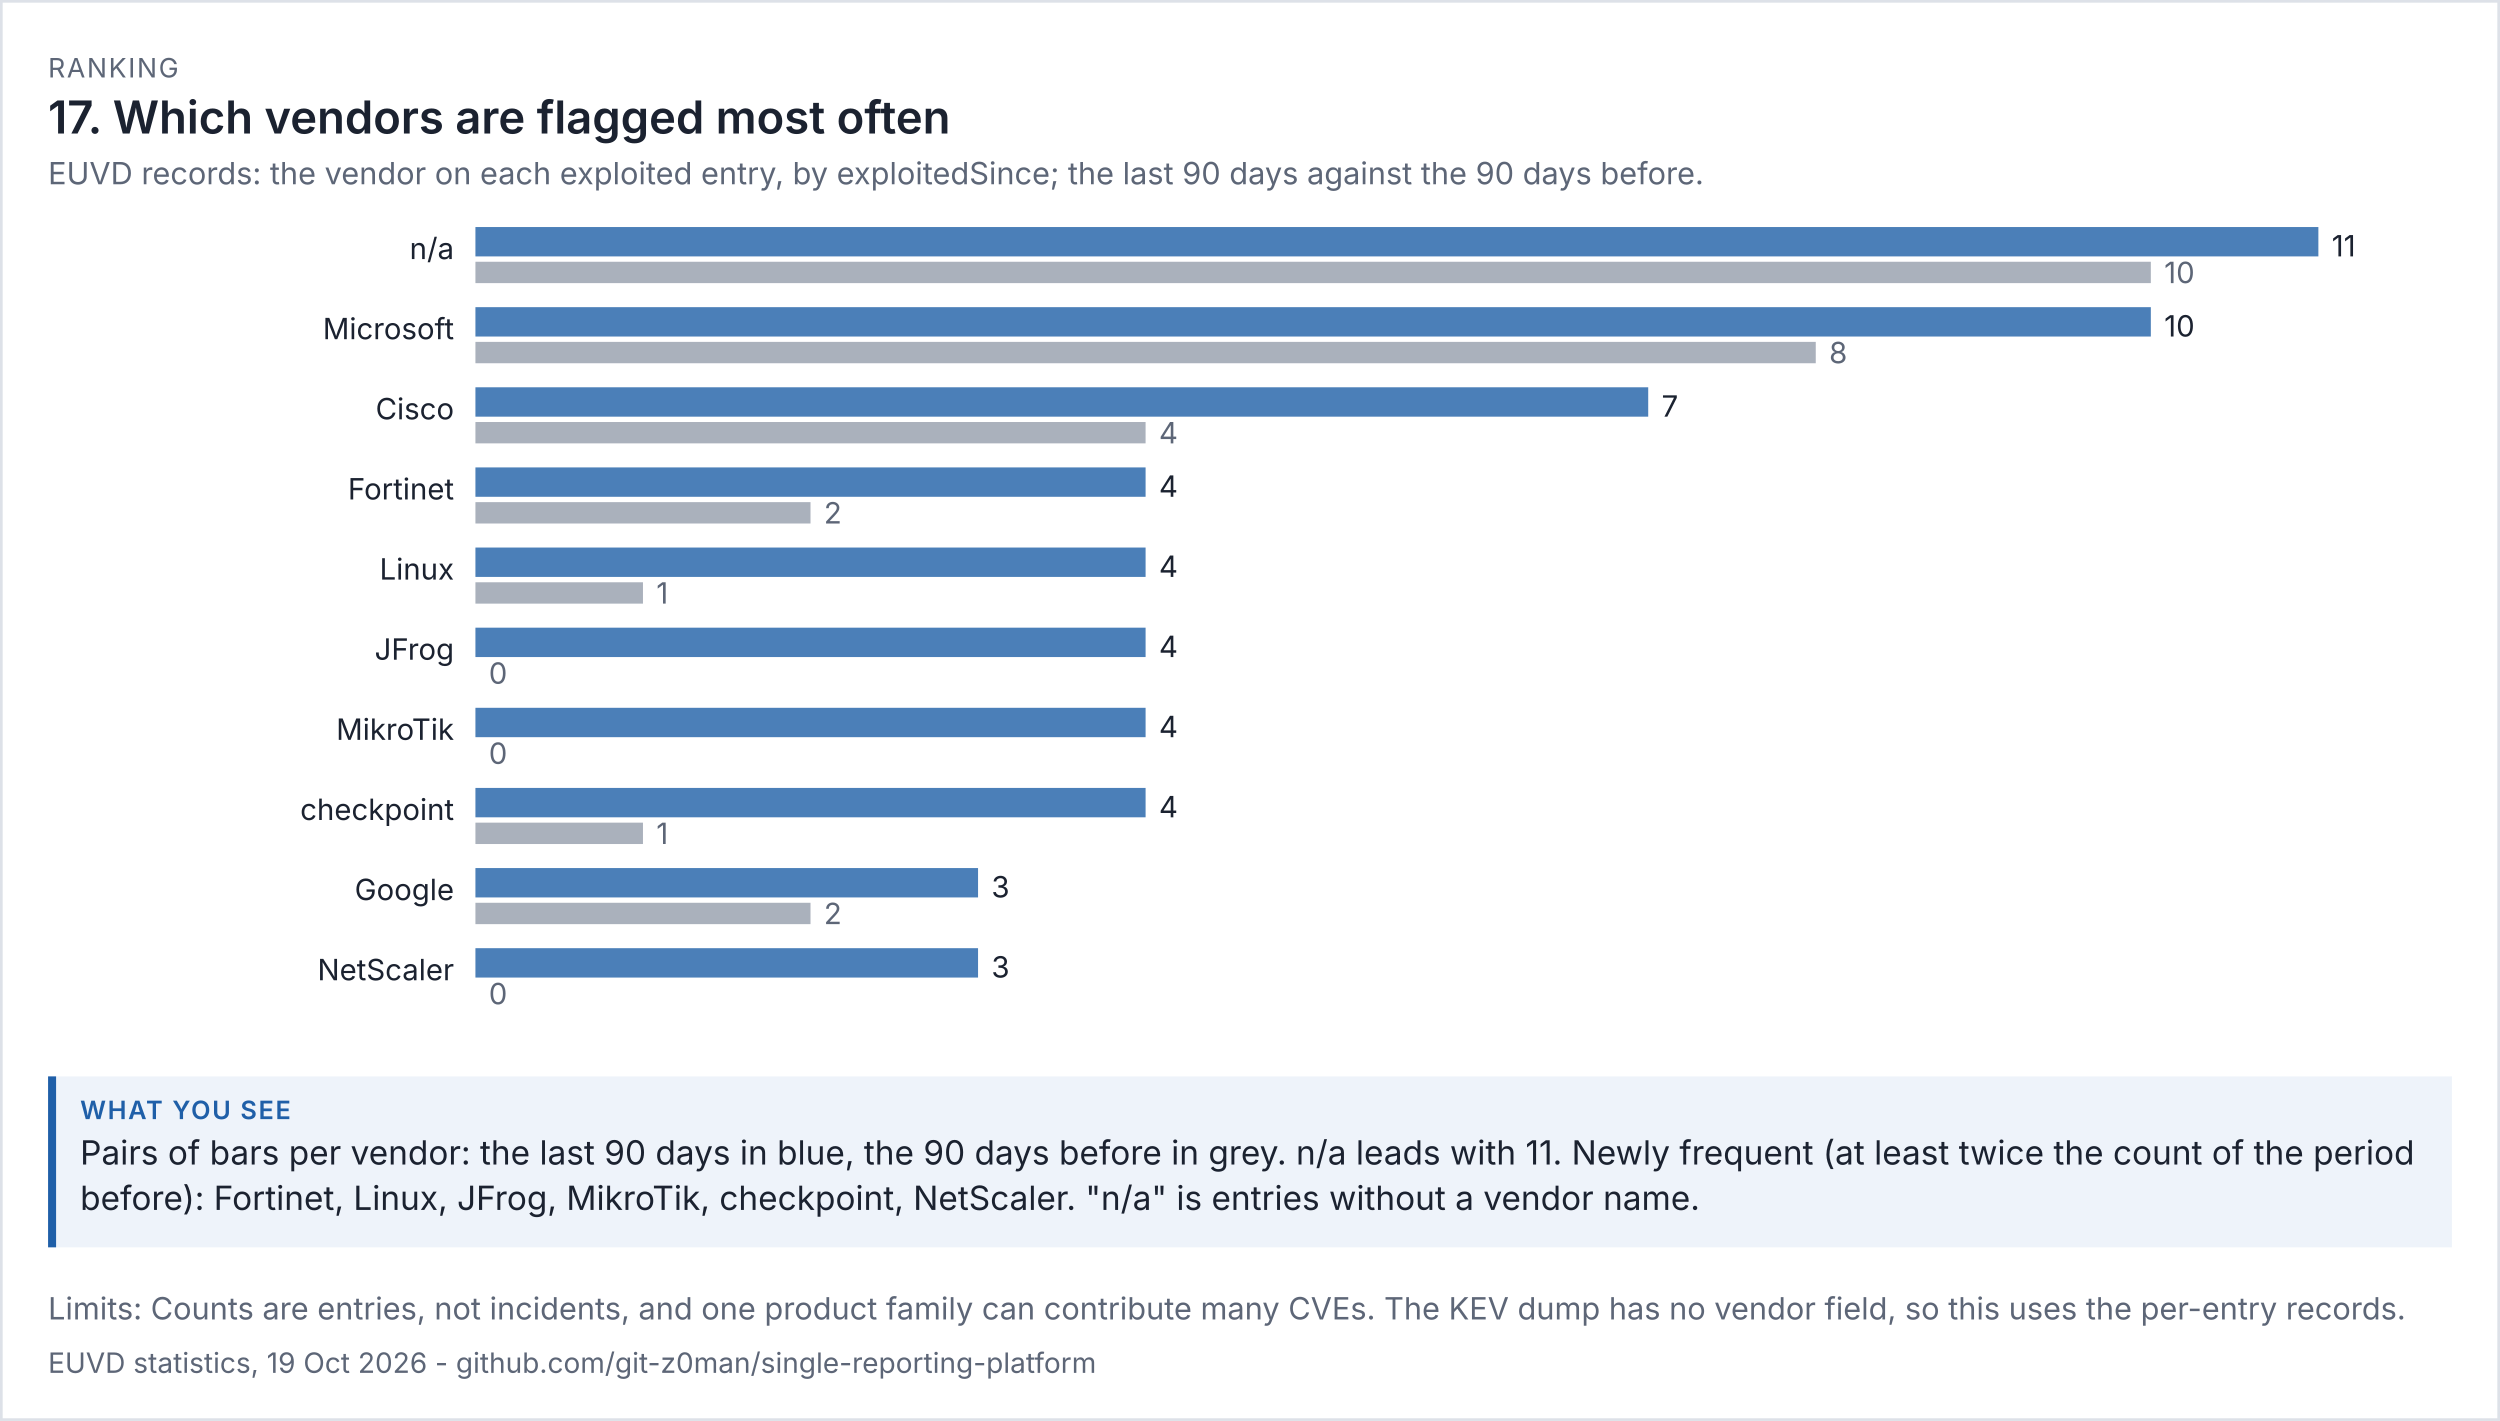
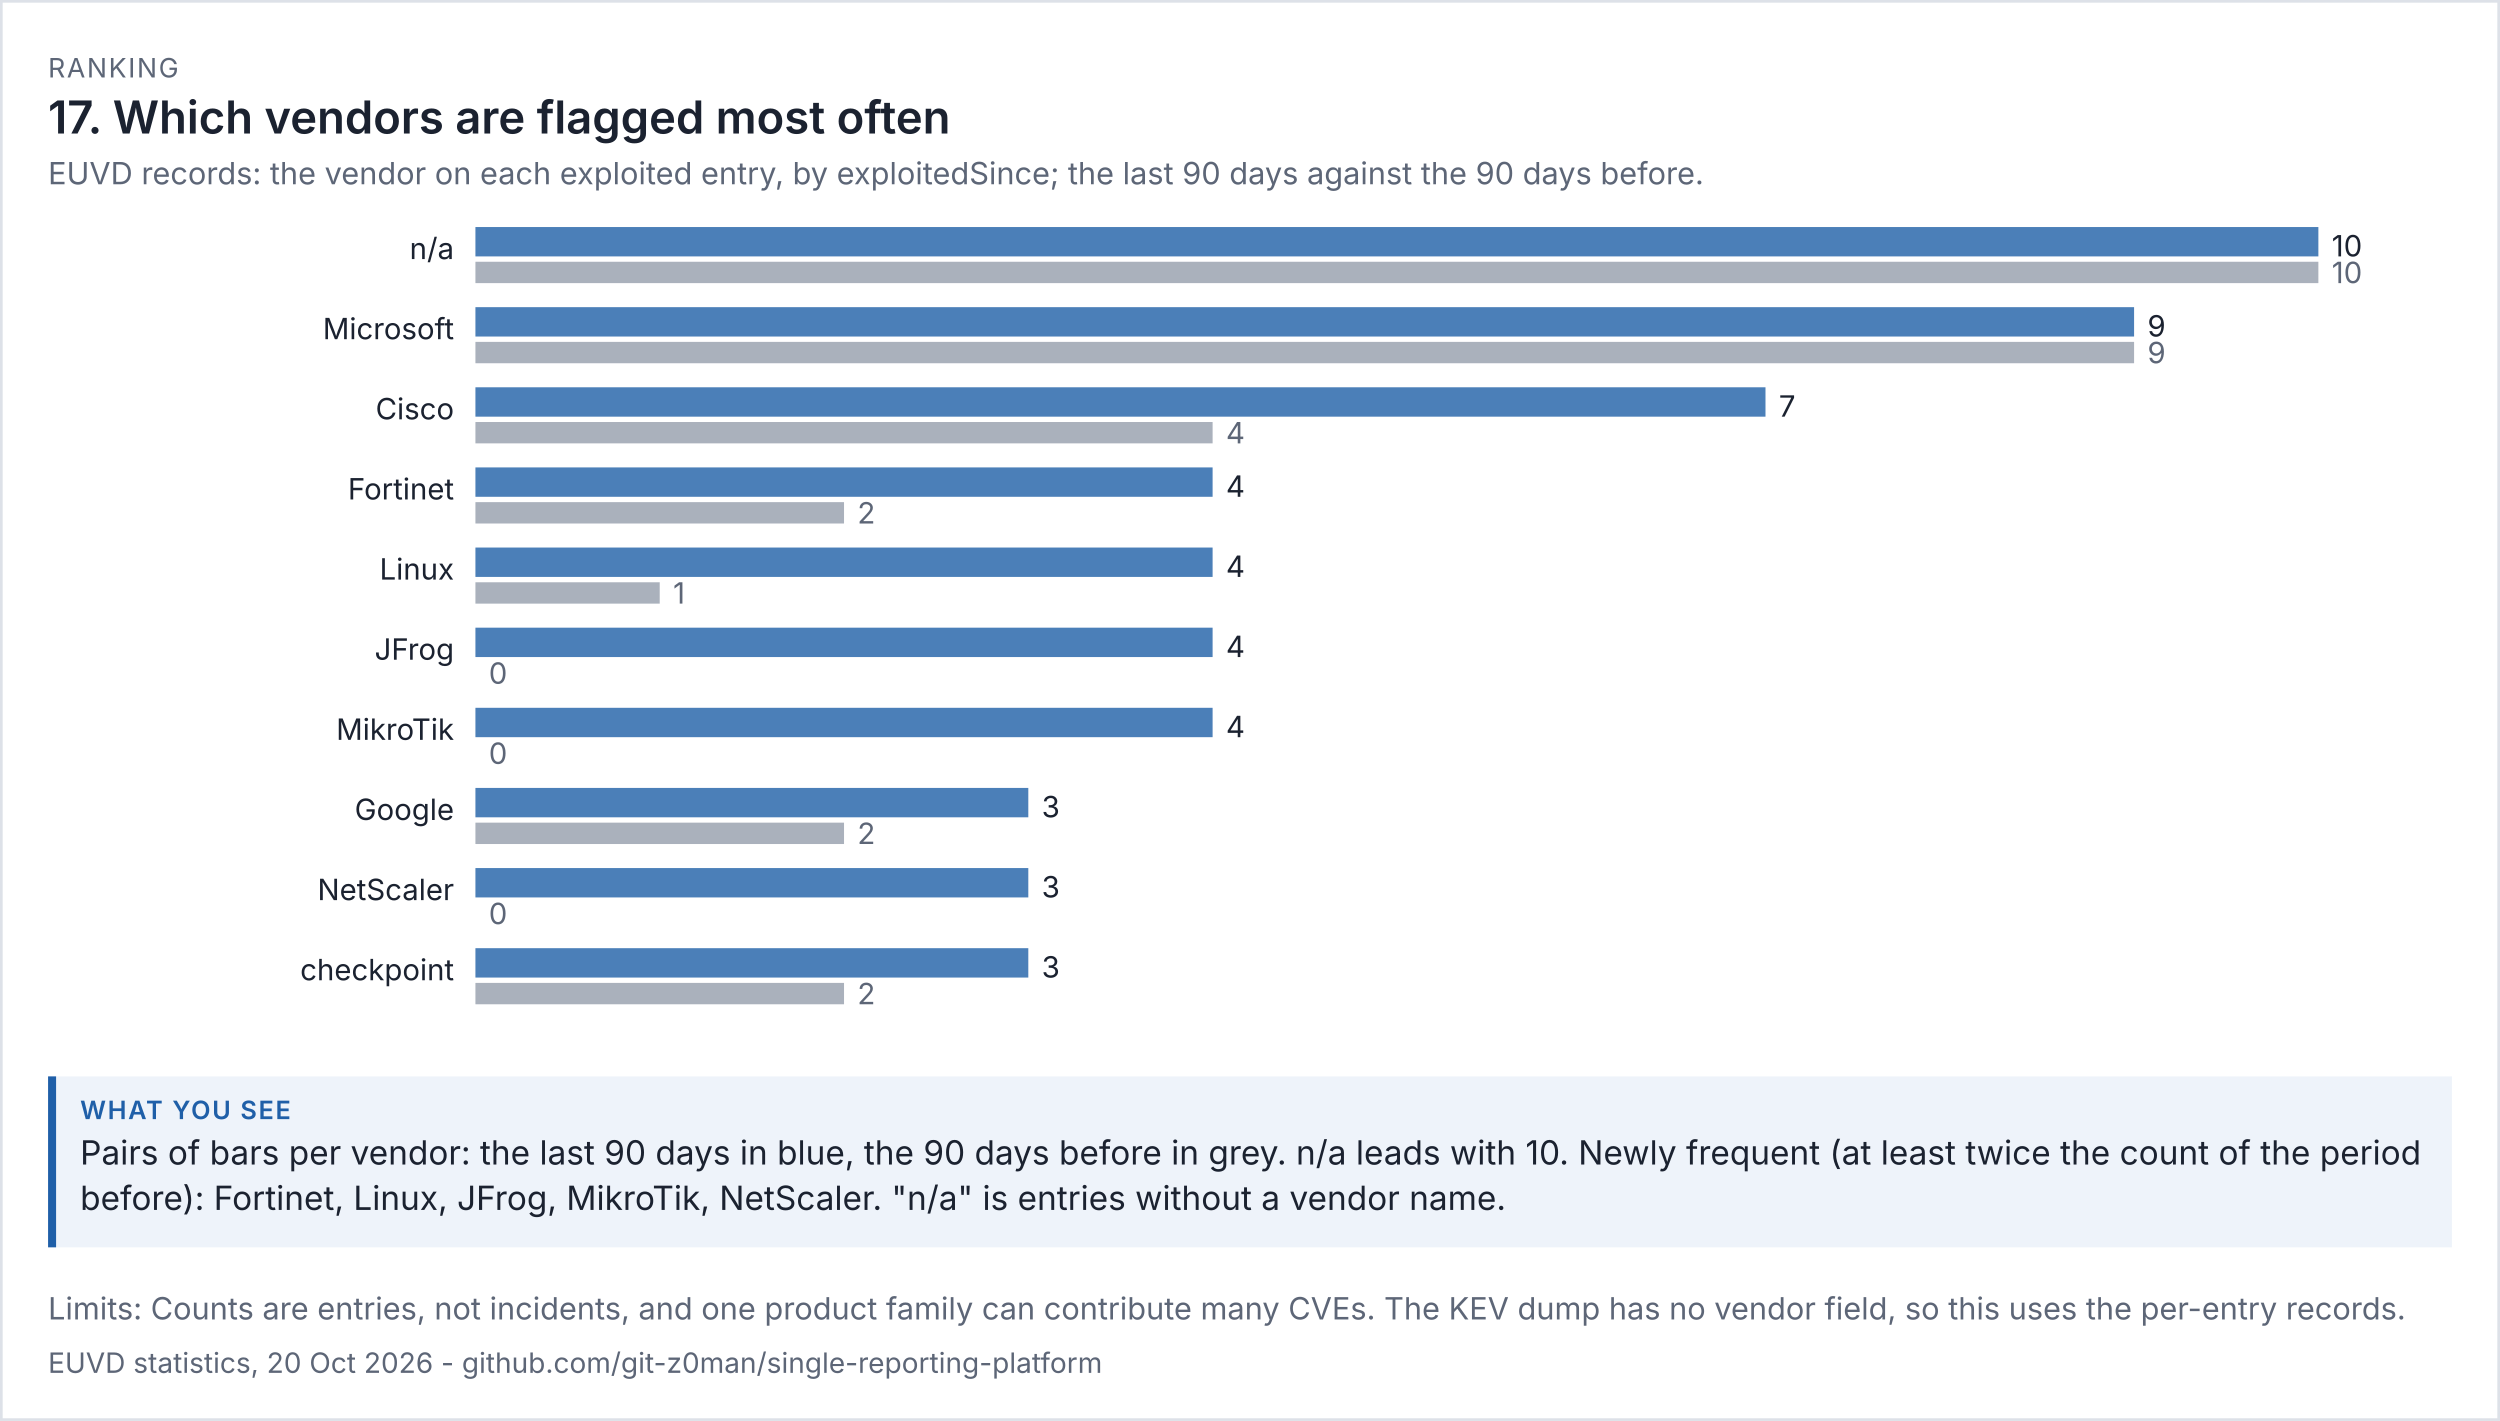
<svg xmlns="http://www.w3.org/2000/svg" viewBox="0 0 936 532" width="936" height="532" font-family="system-ui,-apple-system,'Segoe UI',sans-serif">
  <rect width="100%" height="100%" fill="#ffffff" />
  <rect x="0.5" y="0.5" width="935" height="531" fill="none" stroke="#dde1e8" />
  <text x="18" y="29" font-size="10" letter-spacing="0.6" fill="#5d6677">RANKING</text>
  <text x="18" y="50" font-size="17" fill="#1b2230" font-weight="600">17. Which vendors are flagged most often</text>
  <text x="18" y="69" font-size="11.5" fill="#5d6677">EUVD records: the vendor on each exploited entry, by exploitedSince; the last 90 days against the 90 days before.</text>
  <g transform="translate(18,79) scale(1)" font-size="11">
    <svg viewBox="0 0 900 312" role="img" width="900" height="312">
      <g>
        <text x="152" y="18" text-anchor="end" class="t" fill="rgb(27, 34, 48)">n/a</text>
        <rect x="160" y="6" width="690" height="11" fill="rgb(75, 127, 184)" />
-         <text x="855" y="17" class="t" fill="rgb(27, 34, 48)">11</text>
-         <rect x="160" y="19" width="627.273" height="8" fill="rgb(125, 135, 152)" opacity="0.65" />
-         <text x="792.273" y="27" fill="rgb(93, 102, 119)">10</text>
+         <text x="855" y="17" class="t" fill="rgb(27, 34, 48)">10</text>
+         <rect x="160" y="19" width="690" height="8" fill="rgb(125, 135, 152)" opacity="0.65" />
+         <text x="855" y="27" fill="rgb(93, 102, 119)">10</text>
        <text x="152" y="48" text-anchor="end" class="t" fill="rgb(27, 34, 48)">Microsoft</text>
-         <rect x="160" y="36" width="627.273" height="11" fill="rgb(75, 127, 184)" />
-         <text x="792.273" y="47" class="t" fill="rgb(27, 34, 48)">10</text>
-         <rect x="160" y="49" width="501.818" height="8" fill="rgb(125, 135, 152)" opacity="0.65" />
-         <text x="666.818" y="57" fill="rgb(93, 102, 119)">8</text>
+         <rect x="160" y="36" width="621" height="11" fill="rgb(75, 127, 184)" />
+         <text x="786" y="47" class="t" fill="rgb(27, 34, 48)">9</text>
+         <rect x="160" y="49" width="621" height="8" fill="rgb(125, 135, 152)" opacity="0.65" />
+         <text x="786" y="57" fill="rgb(93, 102, 119)">9</text>
        <text x="152" y="78" text-anchor="end" class="t" fill="rgb(27, 34, 48)">Cisco</text>
-         <rect x="160" y="66" width="439.091" height="11" fill="rgb(75, 127, 184)" />
-         <text x="604.091" y="77" class="t" fill="rgb(27, 34, 48)">7</text>
-         <rect x="160" y="79" width="250.909" height="8" fill="rgb(125, 135, 152)" opacity="0.65" />
-         <text x="415.909" y="87" fill="rgb(93, 102, 119)">4</text>
+         <rect x="160" y="66" width="483" height="11" fill="rgb(75, 127, 184)" />
+         <text x="648" y="77" class="t" fill="rgb(27, 34, 48)">7</text>
+         <rect x="160" y="79" width="276" height="8" fill="rgb(125, 135, 152)" opacity="0.65" />
+         <text x="441" y="87" fill="rgb(93, 102, 119)">4</text>
        <text x="152" y="108" text-anchor="end" class="t" fill="rgb(27, 34, 48)">Fortinet</text>
-         <rect x="160" y="96" width="250.909" height="11" fill="rgb(75, 127, 184)" />
-         <text x="415.909" y="107" class="t" fill="rgb(27, 34, 48)">4</text>
-         <rect x="160" y="109" width="125.455" height="8" fill="rgb(125, 135, 152)" opacity="0.65" />
-         <text x="290.455" y="117" fill="rgb(93, 102, 119)">2</text>
+         <rect x="160" y="96" width="276" height="11" fill="rgb(75, 127, 184)" />
+         <text x="441" y="107" class="t" fill="rgb(27, 34, 48)">4</text>
+         <rect x="160" y="109" width="138" height="8" fill="rgb(125, 135, 152)" opacity="0.65" />
+         <text x="303" y="117" fill="rgb(93, 102, 119)">2</text>
        <text x="152" y="138" text-anchor="end" class="t" fill="rgb(27, 34, 48)">Linux</text>
-         <rect x="160" y="126" width="250.909" height="11" fill="rgb(75, 127, 184)" />
-         <text x="415.909" y="137" class="t" fill="rgb(27, 34, 48)">4</text>
-         <rect x="160" y="139" width="62.727" height="8" fill="rgb(125, 135, 152)" opacity="0.65" />
-         <text x="227.727" y="147" fill="rgb(93, 102, 119)">1</text>
+         <rect x="160" y="126" width="276" height="11" fill="rgb(75, 127, 184)" />
+         <text x="441" y="137" class="t" fill="rgb(27, 34, 48)">4</text>
+         <rect x="160" y="139" width="69" height="8" fill="rgb(125, 135, 152)" opacity="0.65" />
+         <text x="234" y="147" fill="rgb(93, 102, 119)">1</text>
        <text x="152" y="168" text-anchor="end" class="t" fill="rgb(27, 34, 48)">JFrog</text>
-         <rect x="160" y="156" width="250.909" height="11" fill="rgb(75, 127, 184)" />
-         <text x="415.909" y="167" class="t" fill="rgb(27, 34, 48)">4</text>
+         <rect x="160" y="156" width="276" height="11" fill="rgb(75, 127, 184)" />
+         <text x="441" y="167" class="t" fill="rgb(27, 34, 48)">4</text>
        <rect x="160" y="169" width="0" height="8" fill="rgb(125, 135, 152)" opacity="0.65" />
        <text x="165" y="177" fill="rgb(93, 102, 119)">0</text>
        <text x="152" y="198" text-anchor="end" class="t" fill="rgb(27, 34, 48)">MikroTik</text>
-         <rect x="160" y="186" width="250.909" height="11" fill="rgb(75, 127, 184)" />
-         <text x="415.909" y="197" class="t" fill="rgb(27, 34, 48)">4</text>
+         <rect x="160" y="186" width="276" height="11" fill="rgb(75, 127, 184)" />
+         <text x="441" y="197" class="t" fill="rgb(27, 34, 48)">4</text>
        <rect x="160" y="199" width="0" height="8" fill="rgb(125, 135, 152)" opacity="0.65" />
        <text x="165" y="207" fill="rgb(93, 102, 119)">0</text>
-         <text x="152" y="228" text-anchor="end" class="t" fill="rgb(27, 34, 48)">checkpoint</text>
-         <rect x="160" y="216" width="250.909" height="11" fill="rgb(75, 127, 184)" />
-         <text x="415.909" y="227" class="t" fill="rgb(27, 34, 48)">4</text>
-         <rect x="160" y="229" width="62.727" height="8" fill="rgb(125, 135, 152)" opacity="0.65" />
-         <text x="227.727" y="237" fill="rgb(93, 102, 119)">1</text>
-         <text x="152" y="258" text-anchor="end" class="t" fill="rgb(27, 34, 48)">Google</text>
-         <rect x="160" y="246" width="188.182" height="11" fill="rgb(75, 127, 184)" />
-         <text x="353.182" y="257" class="t" fill="rgb(27, 34, 48)">3</text>
-         <rect x="160" y="259" width="125.455" height="8" fill="rgb(125, 135, 152)" opacity="0.65" />
-         <text x="290.455" y="267" fill="rgb(93, 102, 119)">2</text>
-         <text x="152" y="288" text-anchor="end" class="t" fill="rgb(27, 34, 48)">NetScaler</text>
-         <rect x="160" y="276" width="188.182" height="11" fill="rgb(75, 127, 184)" />
-         <text x="353.182" y="287" class="t" fill="rgb(27, 34, 48)">3</text>
-         <rect x="160" y="289" width="0" height="8" fill="rgb(125, 135, 152)" opacity="0.65" />
-         <text x="165" y="297" fill="rgb(93, 102, 119)">0</text>
+         <text x="152" y="228" text-anchor="end" class="t" fill="rgb(27, 34, 48)">Google</text>
+         <rect x="160" y="216" width="207" height="11" fill="rgb(75, 127, 184)" />
+         <text x="372" y="227" class="t" fill="rgb(27, 34, 48)">3</text>
+         <rect x="160" y="229" width="138" height="8" fill="rgb(125, 135, 152)" opacity="0.65" />
+         <text x="303" y="237" fill="rgb(93, 102, 119)">2</text>
+         <text x="152" y="258" text-anchor="end" class="t" fill="rgb(27, 34, 48)">NetScaler</text>
+         <rect x="160" y="246" width="207" height="11" fill="rgb(75, 127, 184)" />
+         <text x="372" y="257" class="t" fill="rgb(27, 34, 48)">3</text>
+         <rect x="160" y="259" width="0" height="8" fill="rgb(125, 135, 152)" opacity="0.65" />
+         <text x="165" y="267" fill="rgb(93, 102, 119)">0</text>
+         <text x="152" y="288" text-anchor="end" class="t" fill="rgb(27, 34, 48)">checkpoint</text>
+         <rect x="160" y="276" width="207" height="11" fill="rgb(75, 127, 184)" />
+         <text x="372" y="287" class="t" fill="rgb(27, 34, 48)">3</text>
+         <rect x="160" y="289" width="138" height="8" fill="rgb(125, 135, 152)" opacity="0.65" />
+         <text x="303" y="297" fill="rgb(93, 102, 119)">2</text>
      </g>
    </svg>
  </g>
  <rect x="18" y="403" width="900" height="64" fill="#eef3fa" />
  <rect x="18" y="403" width="3" height="64" fill="#1f5fa8" />
  <text x="30" y="419" font-size="9.5" letter-spacing="0.6" font-weight="600" fill="#1f5fa8">WHAT YOU SEE</text>
-   <text x="30" y="436" font-size="12.5" fill="#1b2230">Pairs of bars per vendor: the last 90 days in blue, the 90 days before in grey. n/a leads with 11. Newly frequent (at least twice the count of the period</text>
-   <text x="30" y="453" font-size="12.5" fill="#1b2230">before): Fortinet, Linux, JFrog, MikroTik, checkpoint, NetScaler. "n/a" is entries without a vendor name.</text>
+   <text x="30" y="436" font-size="12.5" fill="#1b2230">Pairs of bars per vendor: the last 90 days in blue, the 90 days before in grey. n/a leads with 10. Newly frequent (at least twice the count of the period</text>
+   <text x="30" y="453" font-size="12.5" fill="#1b2230">before): Fortinet, Linux, JFrog, MikroTik, NetScaler. "n/a" is entries without a vendor name.</text>
  <text x="18" y="494" font-size="11.5" fill="#5d6677">Limits: Counts are entries, not incidents, and one product family can contribute many CVEs. The KEV dump has no vendor field, so this uses the per-entry records.</text>
-   <text x="18" y="514" font-size="10.5" fill="#5d6677">EUVD statistics, 19 Oct 2026 - github.com/git-z0man/single-reporting-platform</text>
+   <text x="18" y="514" font-size="10.5" fill="#5d6677">EUVD statistics, 20 Oct 2026 - github.com/git-z0man/single-reporting-platform</text>
</svg>
